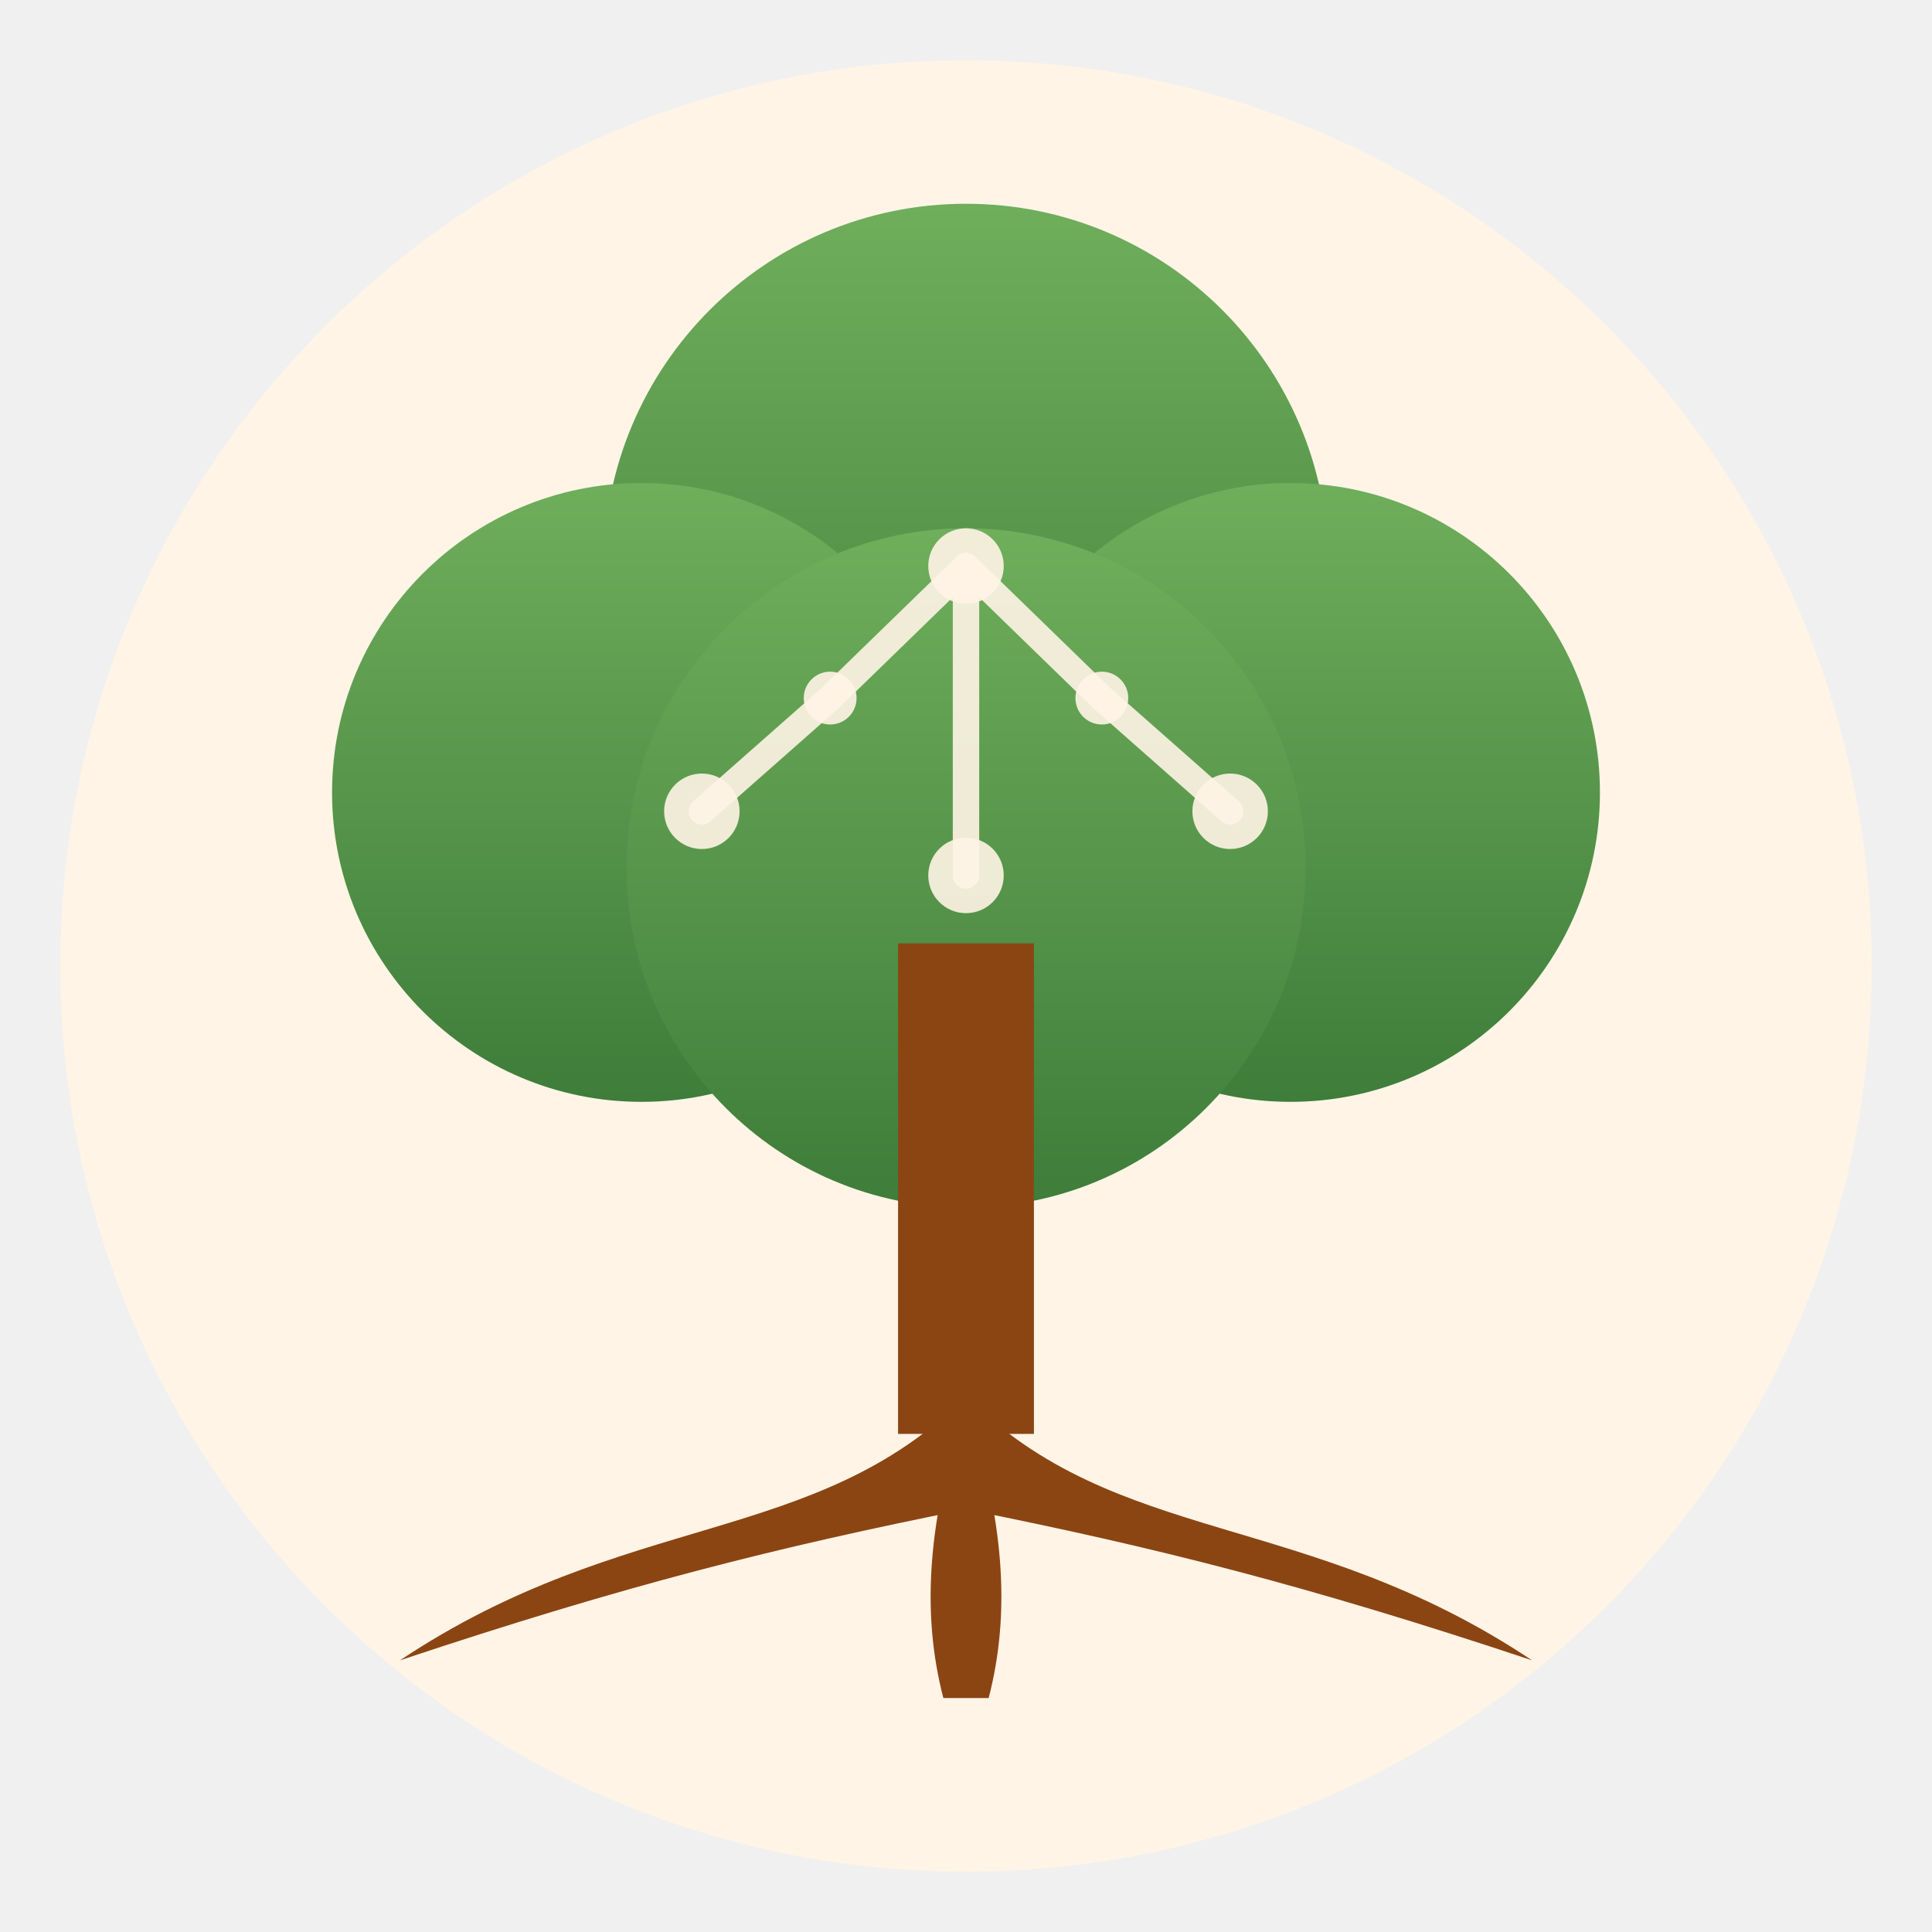
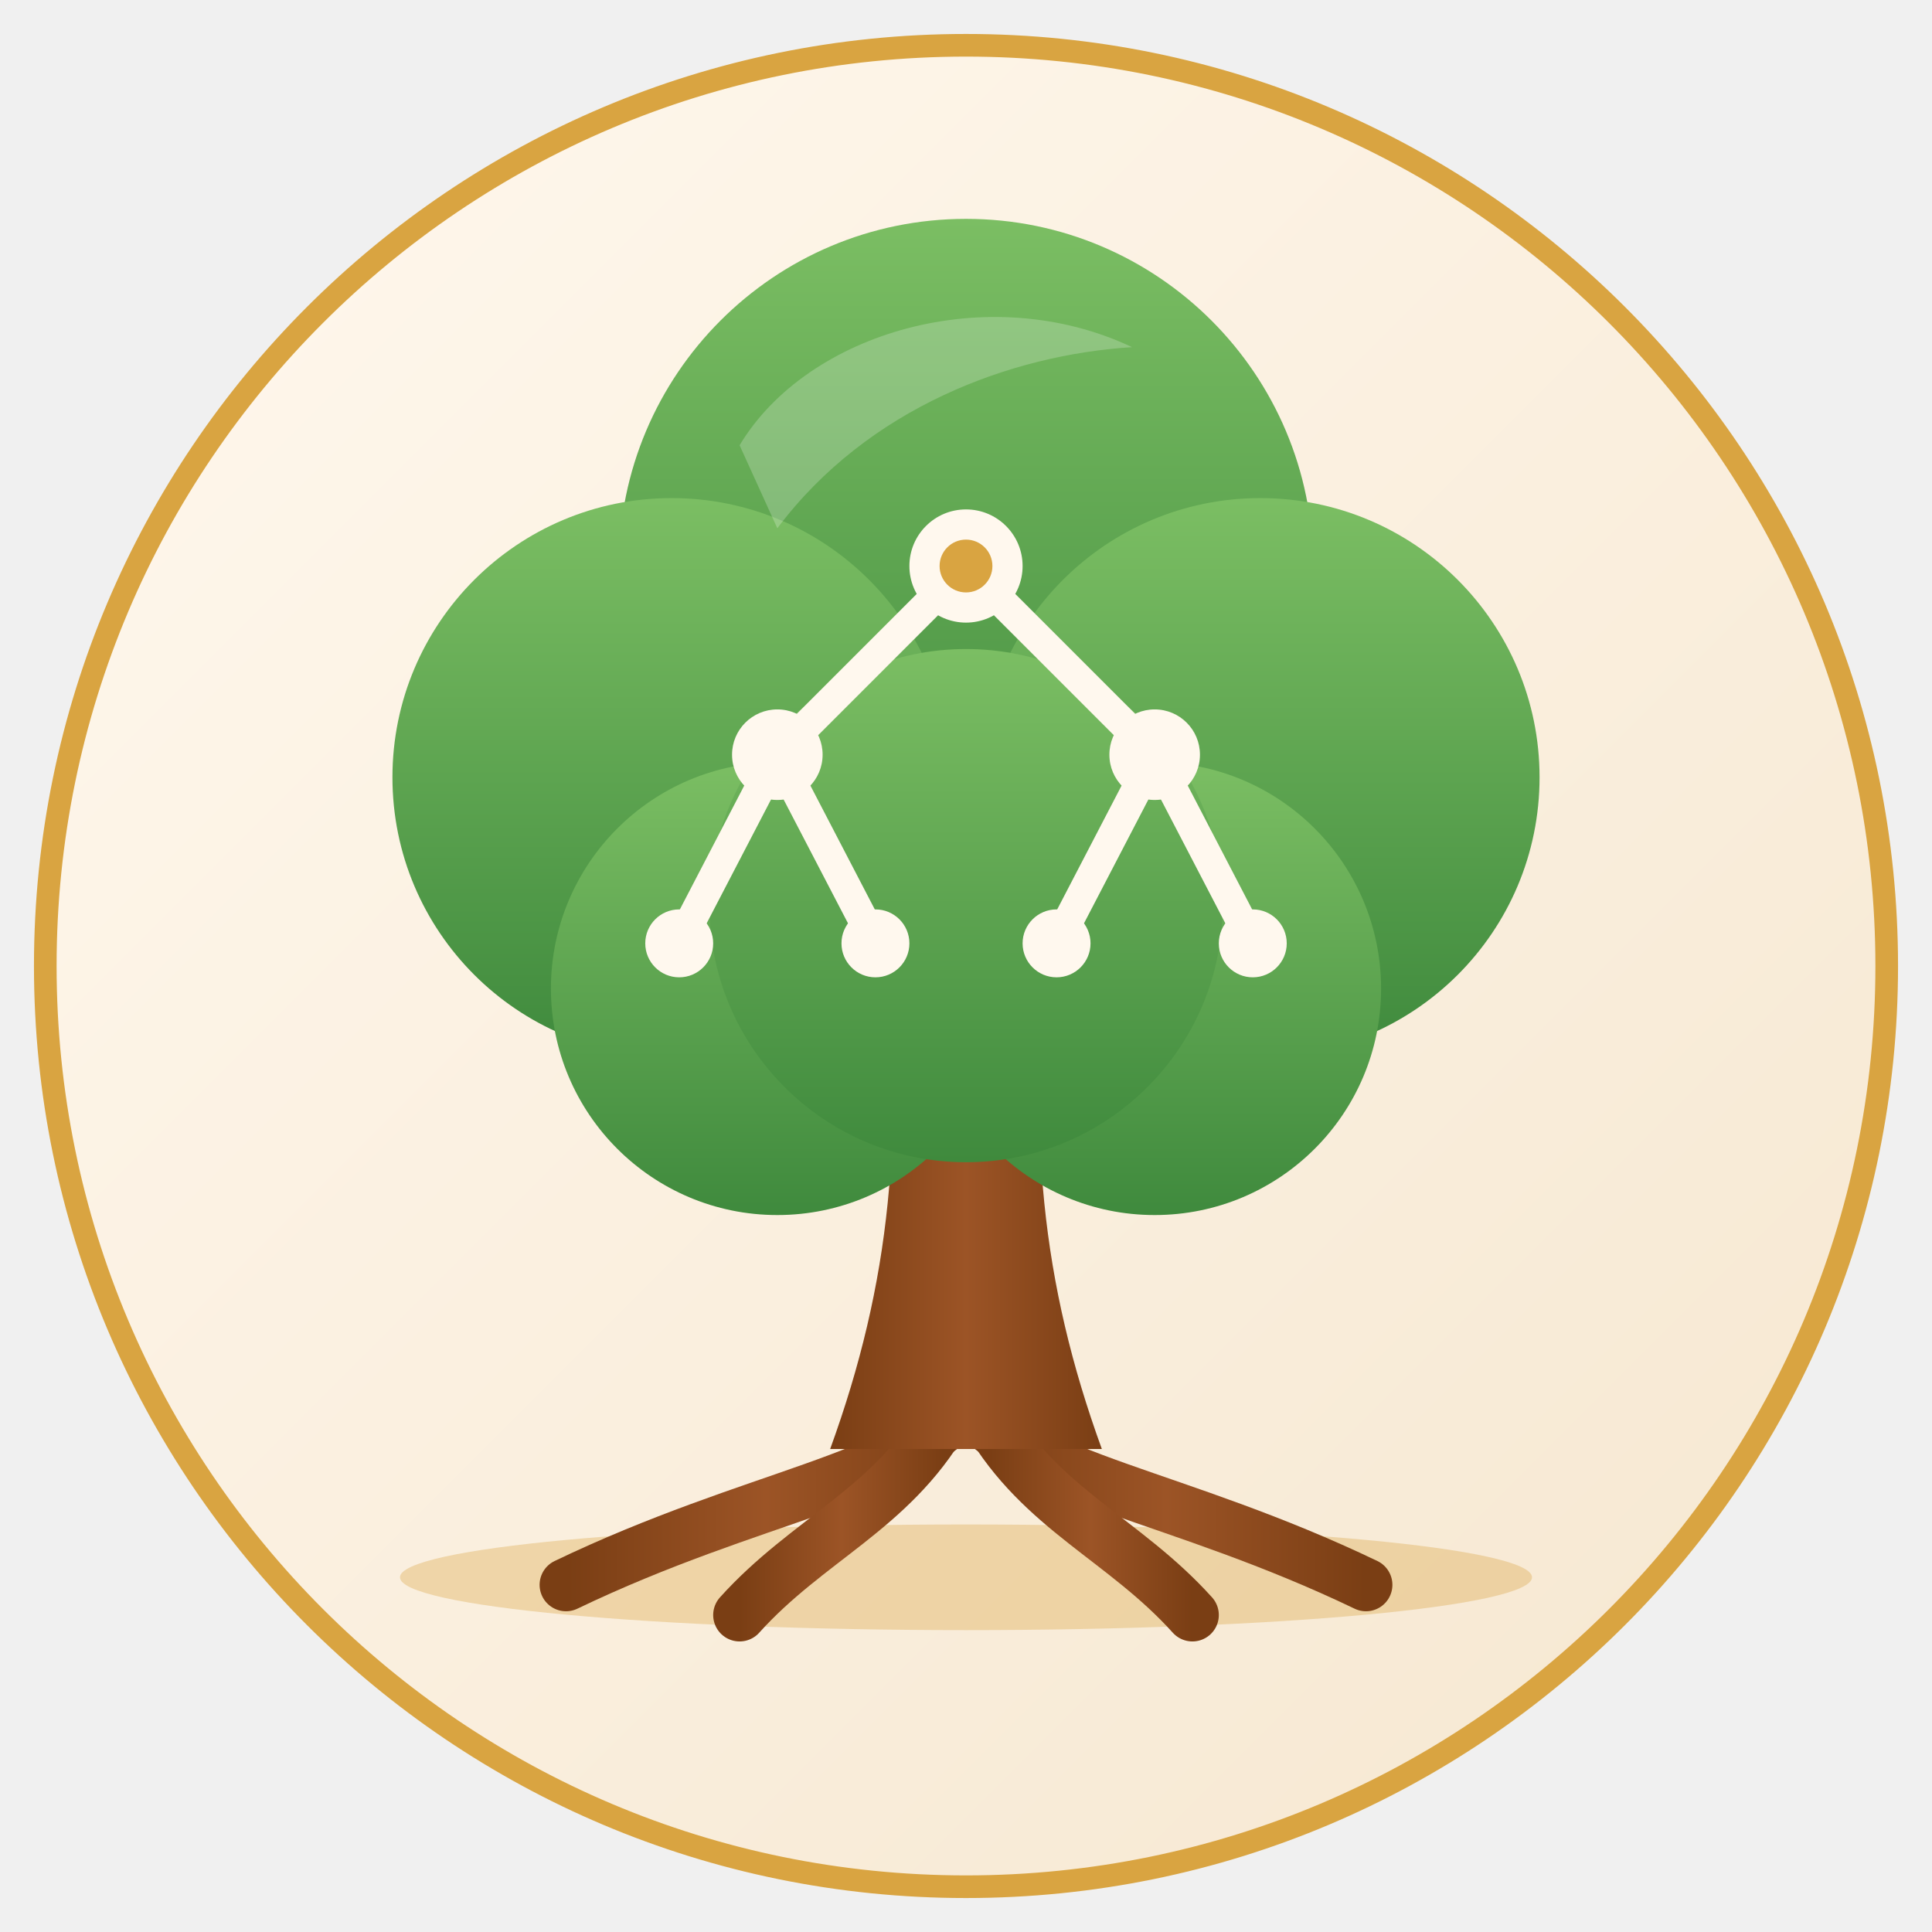
<svg xmlns="http://www.w3.org/2000/svg" viewBox="0 0 512 512" width="512" height="512">
  <defs>
-     <linearGradient id="leaf" x1="0" y1="0" x2="0" y2="1">
-       <stop offset="0" stop-color="#6FAE5B" />
-       <stop offset="1" stop-color="#3E7D3A" />
+     <linearGradient id="canopy" x1="0" y1="0" x2="0" y2="1">
+       <stop offset="0" stop-color="#7BBE63" />
+       <stop offset="1" stop-color="#3F8A3D" />
+     </linearGradient>
+     <linearGradient id="badge" x1="0" y1="0" x2="1" y2="1">
+       <stop offset="0" stop-color="#FFF8EE" />
+       <stop offset="1" stop-color="#F6E7D0" />
+     </linearGradient>
+     <linearGradient id="wood" x1="0" y1="0" x2="1" y2="0">
+       <stop offset="0" stop-color="#7A3E14" />
+       <stop offset="0.5" stop-color="#9C5426" />
+       <stop offset="1" stop-color="#7A3E14" />
    </linearGradient>
  </defs>
-   <circle cx="256" cy="256" r="240" fill="#FFF4E6" />
-   <g fill="url(#leaf)">
-     <circle cx="256" cy="150" r="96" />
-     <circle cx="170" cy="210" r="82" />
-     <circle cx="342" cy="210" r="82" />
-     <circle cx="256" cy="230" r="90" />
+   <circle cx="256" cy="256" r="244" fill="url(#badge)" />
+   <circle cx="256" cy="256" r="244" fill="none" stroke="#D9A441" stroke-width="6" />
+   <ellipse cx="256" cy="418" rx="150" ry="14" fill="#D9A441" opacity="0.35" />
+   <g fill="none" stroke="url(#wood)" stroke-width="14" stroke-linecap="round">
+     <path d="M256 372 C 240 392, 200 396, 150 420" />
+     <path d="M256 372 C 272 392, 312 396, 362 420" />
+     <path d="M250 376 C 236 400, 214 408, 196 428" />
+     <path d="M262 376 C 276 400, 298 408, 316 428" />
+     <path d="M256 378 L 256 430" />
  </g>
-   <g fill="#8B4513">
-     <path d="M238 250 h36 v130 h-36z" />
-     <path d="M256 370 c-40 40 -90 30 -150 70 c60 -20 100 -30 150 -40 c50 10 90 20 150 40 c-60 -40 -110 -30 -150 -70z" />
-     <path d="M256 372 c-10 30 -12 55 -6 78 h12 c6 -23 4 -48 -6 -78z" />
+   <path d="M234 246 C 240 300, 236 340, 220 384 L 292 384 C 276 340, 272 300, 278 246 Z" fill="url(#wood)" />
+   <g fill="url(#canopy)">
+     <circle cx="256" cy="150" r="92" />
+     <circle cx="178" cy="206" r="74" />
+     <circle cx="334" cy="206" r="74" />
+     <circle cx="206" cy="262" r="60" />
+     <circle cx="306" cy="262" r="60" />
+     <circle cx="256" cy="240" r="68" />
  </g>
-   <g fill="#FFF4E6" opacity="0.9">
-     <circle cx="256" cy="150" r="10" />
-     <circle cx="186" cy="215" r="10" />
-     <circle cx="326" cy="215" r="10" />
-     <circle cx="256" cy="232" r="10" />
-     <circle cx="220" cy="185" r="7" />
-     <circle cx="292" cy="185" r="7" />
+   <path d="M196 118 C 214 88, 262 74, 300 92 C 268 94, 230 108, 206 140 Z" fill="#FFFFFF" opacity="0.22" />
+   <g stroke="#FFF8EE" stroke-width="8" stroke-linecap="round" fill="none">
+     <path d="M256 150 L 206 200" />
+     <path d="M256 150 L 306 200" />
+     <path d="M206 200 L 180 250" />
+     <path d="M206 200 L 232 250" />
+     <path d="M306 200 L 280 250" />
+     <path d="M306 200 L 332 250" />
  </g>
-   <g stroke="#FFF4E6" stroke-width="7" stroke-linecap="round" fill="none" opacity="0.9">
-     <path d="M256 150 L220 185 L186 215" />
-     <path d="M256 150 L292 185 L326 215" />
-     <path d="M256 150 L256 232" />
+   <g fill="#FFF8EE">
+     <circle cx="256" cy="150" r="15" />
+     <circle cx="206" cy="200" r="12" />
+     <circle cx="306" cy="200" r="12" />
+     <circle cx="180" cy="250" r="9" />
+     <circle cx="232" cy="250" r="9" />
+     <circle cx="280" cy="250" r="9" />
+     <circle cx="332" cy="250" r="9" />
  </g>
+   <circle cx="256" cy="150" r="7" fill="#D9A441" />
</svg>
